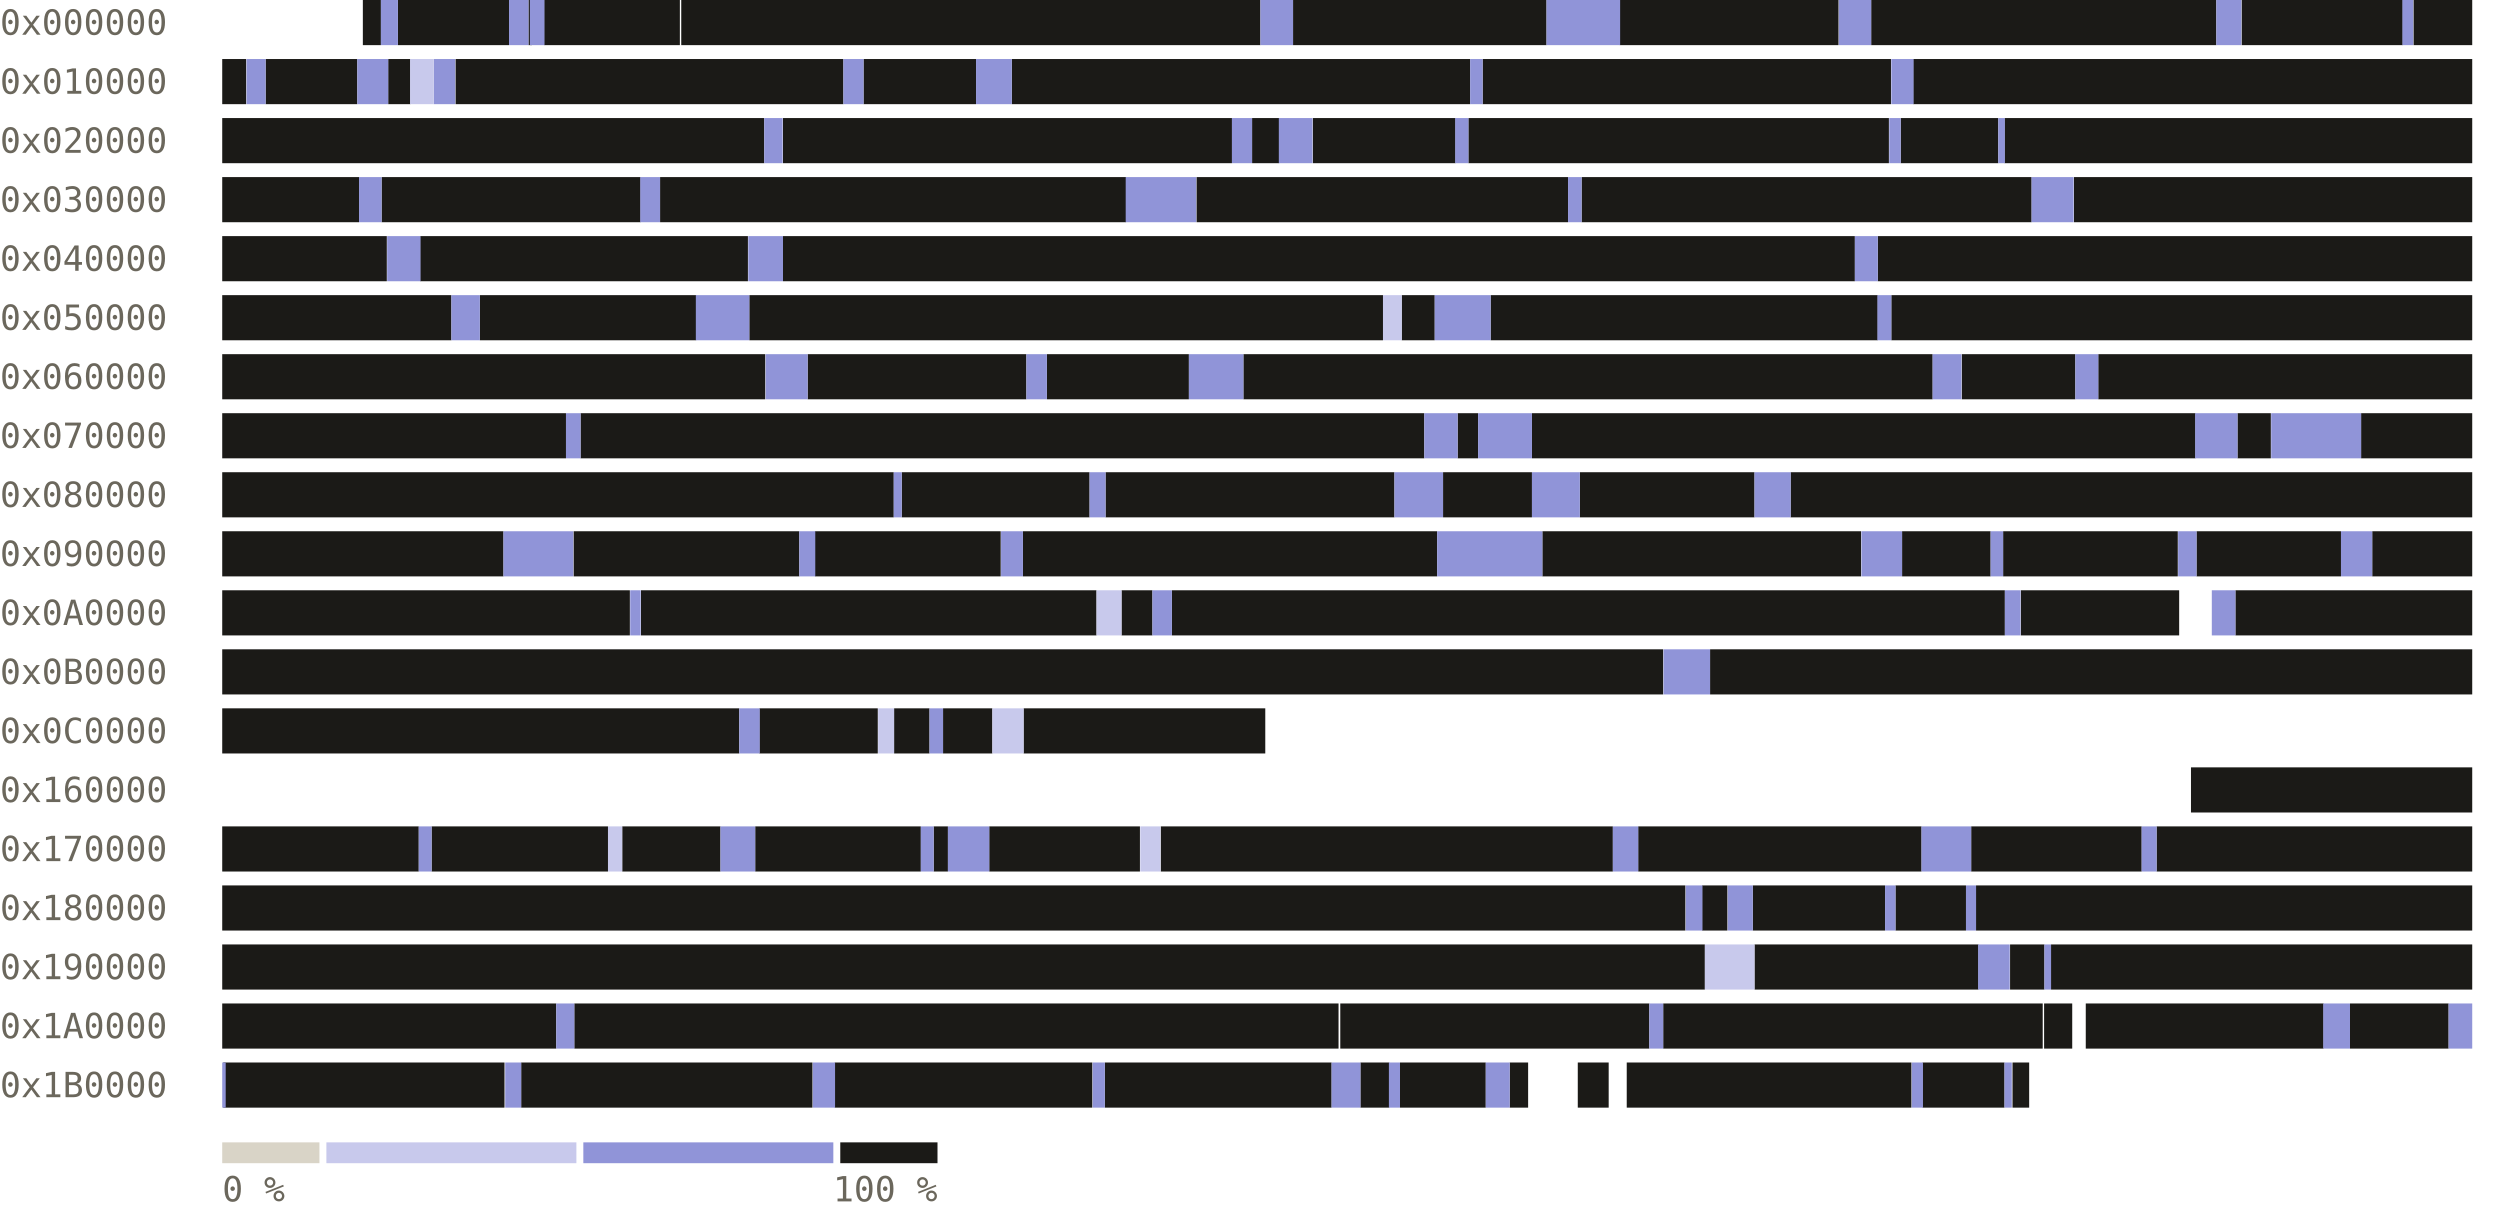
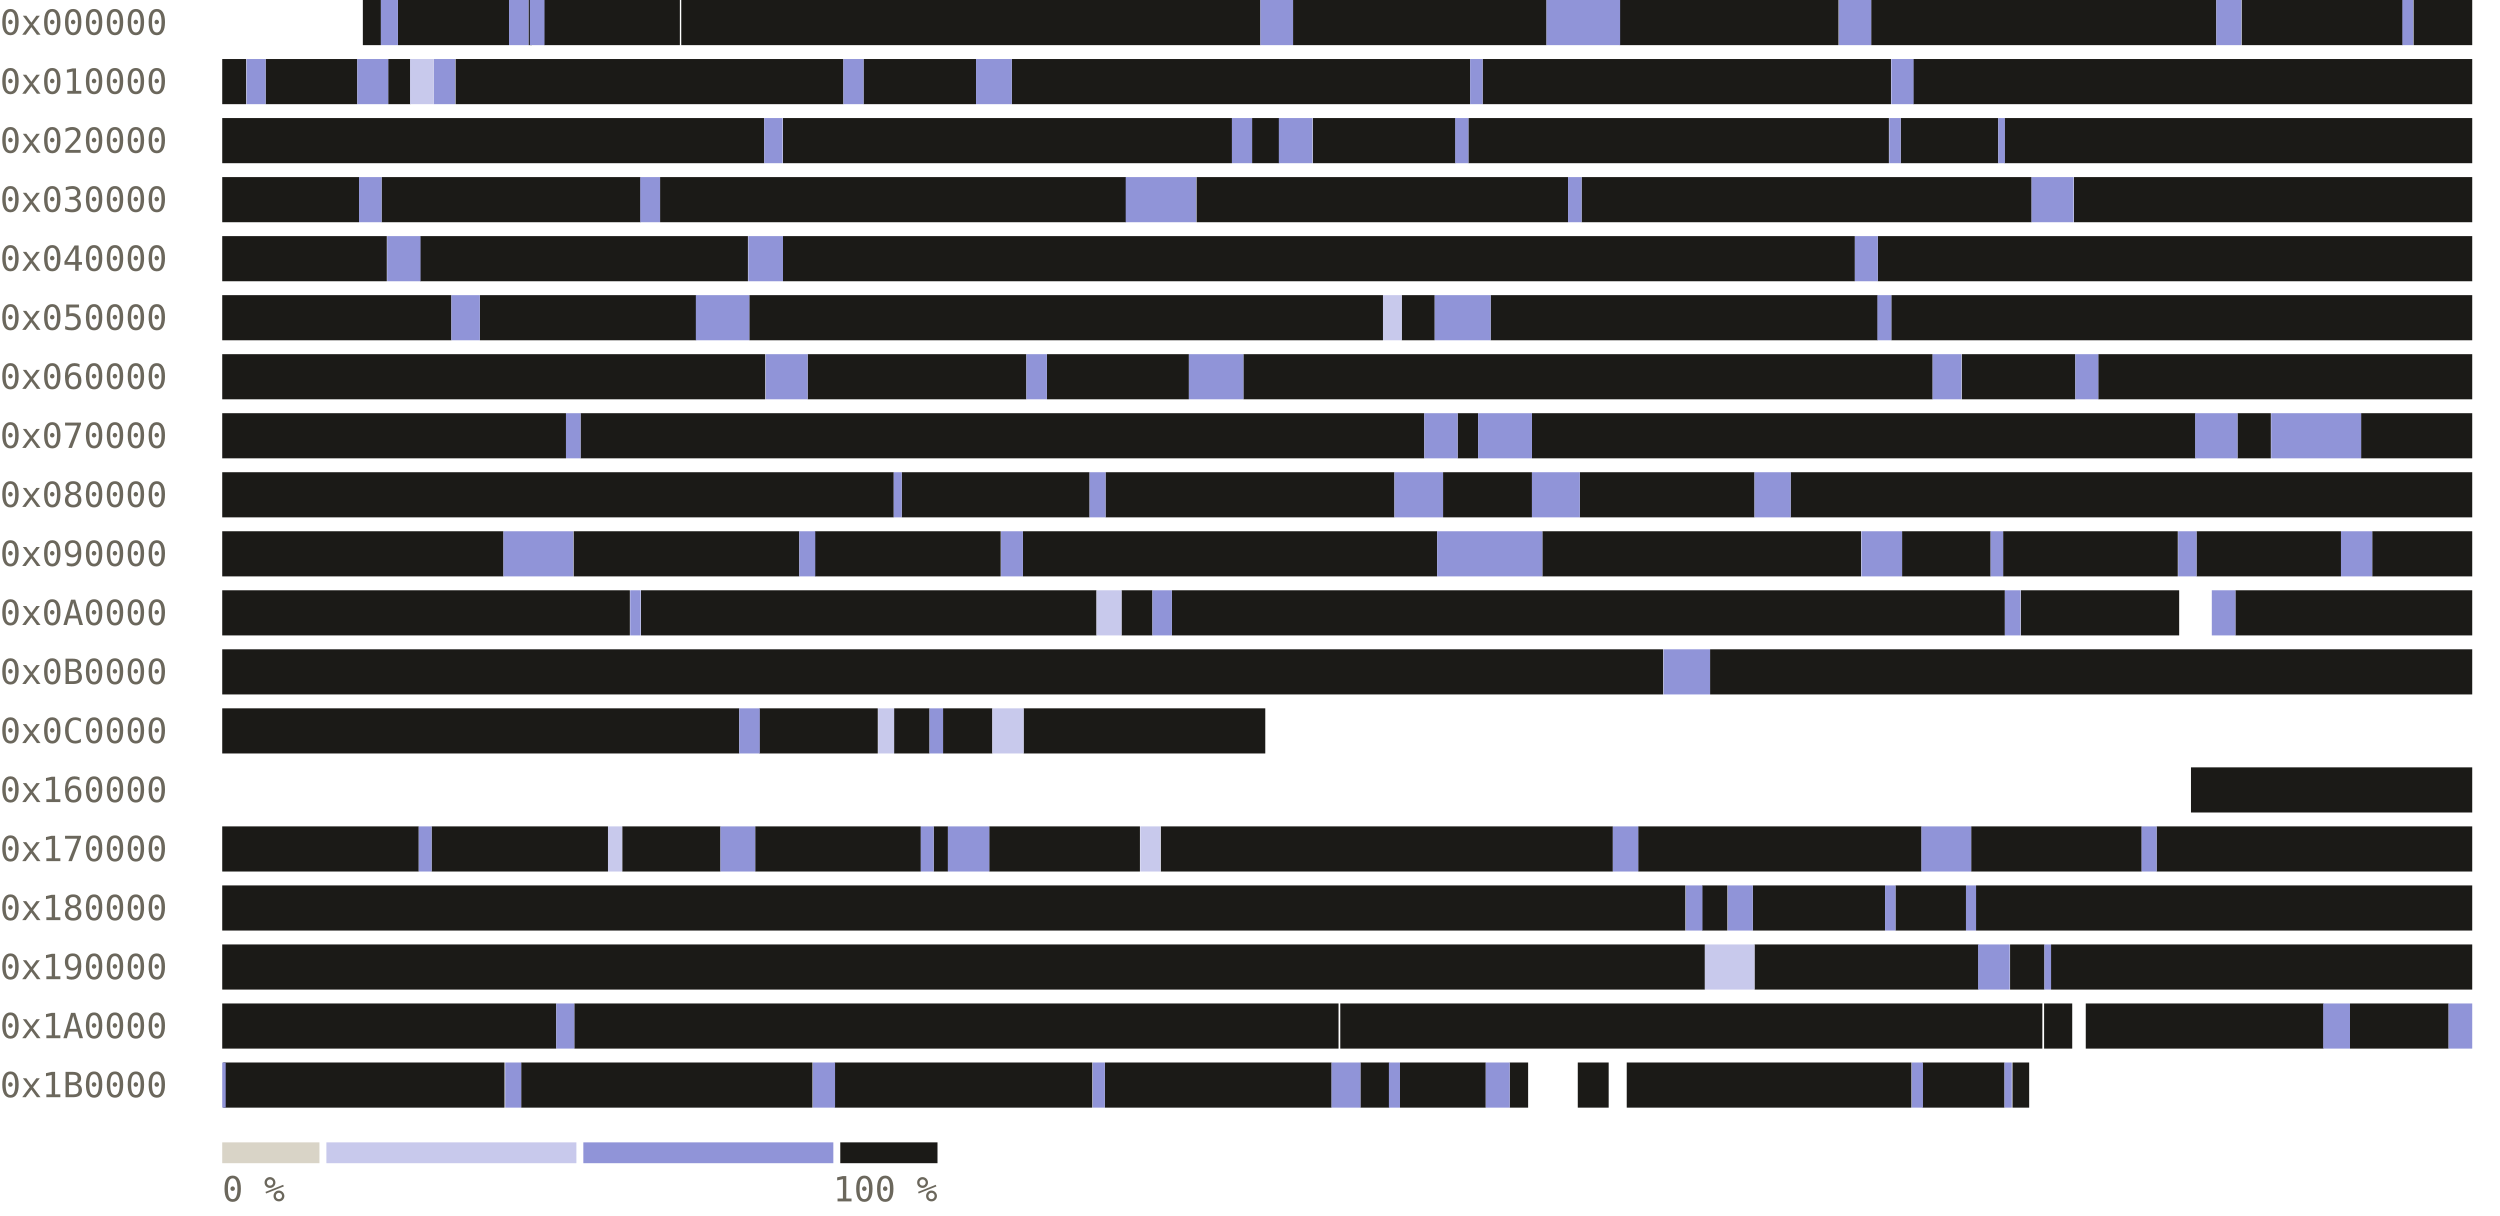
<svg xmlns="http://www.w3.org/2000/svg" viewBox="0 0 720 350" width="720" height="350">
  <style>text{font:10px monospace;fill:#6b675c}.q0{fill:#d9d4c7}.q1{fill:#e3e2f2}.q2{fill:#d6d6ef}.q3{fill:#c8c9ec}.q4{fill:#babce8}.q5{fill:#acafe4}.q6{fill:#9ea2df}.q7{fill:#9094d8}.q8{fill:#8186cf}.q9{fill:#7277c4}.q10{fill:#1b1a17}@media (prefers-color-scheme:dark){text{fill:#a8a293}.q0{fill:#4a463d}.q1{fill:#35375a}.q2{fill:#3c3f66}.q3{fill:#444772}.q4{fill:#4d517f}.q5{fill:#575b8c}.q6{fill:#62669a}.q7{fill:#6e72a8}.q8{fill:#7b7fb6}.q9{fill:#888cc4}.q10{fill:#d6d0bd}}</style>
  <text x="0" y="10">0x000000</text>
  <text x="0" y="27">0x010000</text>
  <text x="0" y="44">0x020000</text>
  <text x="0" y="61">0x030000</text>
  <text x="0" y="78">0x040000</text>
  <text x="0" y="95">0x050000</text>
  <text x="0" y="112">0x060000</text>
  <text x="0" y="129">0x070000</text>
  <text x="0" y="146">0x080000</text>
  <text x="0" y="163">0x090000</text>
  <text x="0" y="180">0x0A0000</text>
  <text x="0" y="197">0x0B0000</text>
  <text x="0" y="214">0x0C0000</text>
  <text x="0" y="231">0x160000</text>
  <text x="0" y="248">0x170000</text>
  <text x="0" y="265">0x180000</text>
  <text x="0" y="282">0x190000</text>
  <text x="0" y="299">0x1A0000</text>
  <text x="0" y="316">0x1B0000</text>
-   <path class="q10" d="M104.5 0h5.2v13h-5.2zM114.6 0h32v13h-32zM152.2 0h1v13h-1zM156.7 0h39.1v13h-39.1zM196.2 0h166.8v13h-166.8zM372.4 0h73v13h-73zM466.5 0h63v13h-63zM538.9 0h99.4v13h-99.4zM645.6 0h46.4v13h-46.4zM695.1 0h16.9v13h-16.9zM64 17h6.9v13h-6.9zM76.5 17h26.4v13h-26.4zM111.8 17h6.4v13h-6.4zM131.2 17h111.7v13h-111.7zM248.7 17h32.4v13h-32.4zM291.4 17h132v13h-132zM427 17h117.6v13h-117.6zM551 17h161v13h-161zM64 34h156.1v13h-156.1zM225.5 34h129.3v13h-129.3zM360.6 34h7.8v13h-7.8zM378.1 34h41.1v13h-41.1zM422.9 34h121.1v13h-121.1zM547.4 34h28.1v13h-28.1zM577.3 34h134.7v13h-134.7zM64 51h39.4v13h-39.4zM109.9 51h74.6v13h-74.6zM190.1 51h134.2v13h-134.2zM344.6 51h107v13h-107zM455.5 51h129.6v13h-129.6zM597.3 51h114.7v13h-114.7zM64 68h47.4v13h-47.4zM121 68h94.4v13h-94.4zM225.5 68h308.7v13h-308.7zM540.8 68h171.2v13h-171.2zM64 85h66v13h-66zM138.2 85h62.3v13h-62.3zM215.8 85h182.5v13h-182.5zM403.7 85h9.5v13h-9.5zM429.3 85h111.5v13h-111.5zM544.7 85h167.3v13h-167.3zM64 102h156.4v13h-156.4zM232.6 102h63v13h-63zM301.5 102h40.9v13h-40.9zM358.1 102h198.5v13h-198.5zM565 102h32.7v13h-32.7zM604.3 102h107.7v13h-107.7zM64 119h99v13h-99zM167.2 119h243v13h-243zM419.8 119h5.9v13h-5.9zM441.2 119h191.1v13h-191.1zM644.4 119h9.6v13h-9.6zM680 119h32v13h-32zM64 136h193.4v13h-193.4zM259.7 136h54.1v13h-54.1zM318.4 136h83.2v13h-83.2zM415.6 136h25.6v13h-25.6zM455 136h50.3v13h-50.3zM515.7 136h196.3v13h-196.3zM64 153h81v13h-81zM165.2 153h65v13h-65zM234.7 153h53.5v13h-53.5zM294.6 153h119.3v13h-119.3zM444.2 153h91.8v13h-91.8zM547.8 153h25.5v13h-25.5zM576.9 153h50.3v13h-50.3zM632.6 153h41.6v13h-41.6zM683.2 153h28.8v13h-28.8zM64 170h117.4v13h-117.4zM184.6 170h131.2v13h-131.2zM323 170h8.9v13h-8.9zM337.5 170h239.9v13h-239.9zM582 170h45.6v13h-45.6zM643.8 170h68.2v13h-68.2zM64 187h415v13h-415zM492.5 187h219.5v13h-219.5zM64 204h148.9v13h-148.9zM218.7 204h34.1v13h-34.1zM257.5 204h10.2v13h-10.2zM271.6 204h14.2v13h-14.2zM294.8 204h69.6v13h-69.6zM631 221h81v13h-81zM64 238h56.6v13h-56.6zM124.3 238h50.8v13h-50.8zM179.2 238h28.3v13h-28.3zM217.5 238h47.7v13h-47.7zM268.9 238h4.1v13h-4.1zM284.9 238h43.4v13h-43.4zM334.3 238h130.2v13h-130.2zM471.8 238h81.6v13h-81.6zM567.7 238h49.1v13h-49.1zM621.1 238h90.9v13h-90.9zM64 255h421.4v13h-421.4zM490.2 255h7.3v13h-7.3zM504.8 255h38.1v13h-38.1zM545.9 255h20.3v13h-20.3zM569.1 255h142.9v13h-142.9zM64 272h427v13h-427zM505.3 272h64.5v13h-64.5zM578.9 272h9.9v13h-9.9zM590.7 272h121.3v13h-121.3zM64 289h96.2v13h-96.2zM165.4 289h220.1v13h-220.1zM386 289h89v13h-89zM479 289h109.3v13h-109.3zM588.7 289h8.1v13h-8.1zM600.7 289h68.5v13h-68.5zM676.8 289h28.4v13h-28.4zM64.3 306h81v13h-81zM150.1 306h83.9v13h-83.9zM240.4 306h74.2v13h-74.2zM318.2 306h65.3v13h-65.3zM391.8 306h8.3v13h-8.3zM403.2 306h24.7v13h-24.7zM434.8 306h5.3v13h-5.3zM454.4 306h8.9v13h-8.9zM468.5 306h82v13h-82zM553.7 306h23.6v13h-23.6zM579.6 306h4.8v13h-4.8z" />
-   <path class="q7" d="M109.7 0h4.9v13h-4.9zM146.6 0h5.6v13h-5.6zM152.6 0h4.2v13h-4.2zM363 0h9.4v13h-9.4zM445.4 0h21.2v13h-21.2zM529.6 0h9.3v13h-9.3zM638.3 0h7.2v13h-7.2zM691.9 0h3.1v13h-3.1zM71 17h5.5v13h-5.5zM102.9 17h8.9v13h-8.9zM124.9 17h6.2v13h-6.2zM242.9 17h5.8v13h-5.8zM281.1 17h10.3v13h-10.3zM423.4 17h3.6v13h-3.6zM544.7 17h6.4v13h-6.4zM220.1 34h5.3v13h-5.3zM354.8 34h5.8v13h-5.8zM368.3 34h9.7v13h-9.7zM419.1 34h3.8v13h-3.8zM544.1 34h3.3v13h-3.3zM575.5 34h1.9v13h-1.9zM103.4 51h6.5v13h-6.5zM184.4 51h5.7v13h-5.7zM324.2 51h20.3v13h-20.3zM451.6 51h3.9v13h-3.9zM585.1 51h12.1v13h-12.1zM111.5 68h9.6v13h-9.6zM215.5 68h10v13h-10zM534.2 68h6.6v13h-6.6zM130 85h8.2v13h-8.2zM200.4 85h15.4v13h-15.4zM413.2 85h16.1v13h-16.1zM540.7 85h4v13h-4zM220.5 102h12.1v13h-12.1zM295.6 102h5.9v13h-5.9zM342.4 102h15.7v13h-15.7zM556.6 102h8.3v13h-8.3zM597.7 102h6.6v13h-6.6zM163 119h4.2v13h-4.2zM410.2 119h9.6v13h-9.6zM425.7 119h15.5v13h-15.5zM632.2 119h12.2v13h-12.2zM654.1 119h25.9v13h-25.9zM257.4 136h2.3v13h-2.3zM313.8 136h4.6v13h-4.6zM401.6 136h14v13h-14zM441.2 136h13.8v13h-13.8zM505.3 136h10.4v13h-10.4zM145 153h20.1v13h-20.1zM230.2 153h4.6v13h-4.6zM288.3 153h6.3v13h-6.3zM413.9 153h30.3v13h-30.3zM536.1 153h11.7v13h-11.7zM573.3 153h3.6v13h-3.6zM627.3 153h5.3v13h-5.3zM674.2 153h9v13h-9zM181.5 170h3v13h-3zM331.9 170h5.6v13h-5.6zM577.4 170h4.5v13h-4.5zM637 170h6.8v13h-6.8zM479.1 187h13.4v13h-13.4zM212.9 204h5.9v13h-5.9zM267.7 204h3.9v13h-3.9zM120.6 238h3.7v13h-3.7zM207.5 238h10v13h-10zM265.2 238h3.7v13h-3.7zM273 238h11.9v13h-11.9zM464.5 238h7.3v13h-7.3zM553.4 238h14.3v13h-14.3zM616.8 238h4.3v13h-4.3zM485.5 255h4.8v13h-4.8zM497.6 255h7.2v13h-7.2zM542.9 255h3v13h-3zM566.2 255h2.9v13h-2.9zM569.7 272h9.1v13h-9.1zM588.8 272h1.9v13h-1.9zM160.2 289h5.2v13h-5.2zM475 289h4v13h-4zM669.1 289h7.7v13h-7.7zM705.2 289h6.8v13h-6.8zM64 306h1v13h-1zM145.5 306h4.6v13h-4.6zM234.1 306h6.4v13h-6.4zM314.7 306h3.5v13h-3.5zM383.5 306h8.3v13h-8.3zM400 306h3.2v13h-3.2zM427.9 306h6.9v13h-6.9zM550.6 306h3.2v13h-3.2zM577.3 306h2.1v13h-2.1z" />
+   <path class="q10" d="M104.5 0h5.2v13h-5.2zM114.6 0h32v13h-32zM152.2 0h1v13h-1zM156.7 0h39.1v13h-39.1zM196.2 0h166.8v13h-166.8zM372.4 0h73v13h-73zM466.5 0h63v13h-63zM538.9 0h99.4v13h-99.4zM645.6 0h46.4v13h-46.4zM695.1 0h16.9v13h-16.9zM64 17h6.9v13h-6.9zM76.5 17h26.4v13h-26.4zM111.8 17h6.4v13h-6.4zM131.2 17h111.7v13h-111.7zM248.7 17h32.4v13h-32.4zM291.4 17h132v13h-132zM427 17h117.6v13h-117.6zM551 17h161v13h-161zM64 34h156.1v13h-156.1zM225.5 34h129.3v13h-129.3zM360.6 34h7.8v13h-7.8zM378.1 34h41.1v13h-41.1zM422.9 34h121.1v13h-121.1zM547.4 34h28.1v13h-28.1zM577.3 34h134.7v13h-134.7zM64 51h39.4v13h-39.4zM109.9 51h74.6v13h-74.6zM190.1 51h134.2v13h-134.2zM344.6 51h107v13h-107zM455.5 51h129.6v13h-129.6zM597.3 51h114.7v13h-114.7zM64 68h47.4v13h-47.4zM121 68h94.4v13h-94.4zM225.5 68h308.7v13h-308.7zM540.8 68h171.2v13h-171.2zM64 85h66v13h-66zM138.2 85h62.3v13h-62.3zM215.8 85h182.5v13h-182.5zM403.7 85h9.5v13h-9.5zM429.3 85h111.5v13h-111.5zM544.7 85h167.3v13h-167.3zM64 102h156.4v13h-156.4zM232.6 102h63v13h-63zM301.5 102h40.9v13h-40.9zM358.1 102h198.5v13h-198.5zM565 102h32.7v13h-32.7zM604.3 102h107.7v13h-107.7zM64 119h99v13h-99zM167.2 119h243v13h-243zM419.8 119h5.9v13h-5.9zM441.2 119h191.1v13h-191.1zM644.4 119h9.6v13h-9.6zM680 119h32v13h-32zM64 136h193.4v13h-193.4zM259.7 136h54.1v13h-54.1zM318.4 136h83.2v13h-83.2zM415.6 136h25.6v13h-25.6zM455 136h50.3v13h-50.3zM515.7 136h196.3v13h-196.3zM64 153h81v13h-81zM165.2 153h65v13h-65zM234.7 153h53.5v13h-53.5zM294.6 153h119.3v13h-119.3zM444.2 153h91.8v13h-91.8zM547.8 153h25.5v13h-25.5zM576.9 153h50.3v13h-50.3zM632.6 153h41.6v13h-41.6zM683.2 153h28.8v13h-28.8zM64 170h117.4v13h-117.4zM184.6 170h131.2v13h-131.2zM323 170h8.9v13h-8.9zM337.5 170h239.9v13h-239.9zM582 170h45.6v13h-45.6zM643.8 170h68.2v13h-68.2zM64 187h415v13h-415zM492.5 187h219.5v13h-219.5zM64 204h148.9v13h-148.9zM218.7 204h34.1v13h-34.1zM257.5 204h10.2v13h-10.2zM271.6 204h14.2v13h-14.2zM294.8 204h69.6v13h-69.6zM631 221h81v13h-81zM64 238h56.6v13h-56.6zM124.3 238h50.8v13h-50.8zM179.2 238h28.3v13h-28.3zM217.5 238h47.7v13h-47.7zM268.9 238h4.1v13h-4.1zM284.9 238h43.4v13h-43.4zM334.3 238h130.2v13h-130.2zM471.8 238h81.6v13h-81.6zM567.7 238h49.1v13h-49.1zM621.1 238h90.9v13h-90.9zM64 255h421.4v13h-421.4zM490.2 255h7.3v13h-7.3zM504.8 255h38.1v13h-38.1zM545.9 255h20.3v13h-20.3zM569.1 255h142.9v13h-142.9zM64 272h427v13h-427zM505.3 272h64.5v13h-64.5zM578.9 272h9.9v13h-9.9zM590.7 272h121.3v13h-121.3zM64 289h96.2v13h-96.2zM165.4 289h220.1v13h-220.1zM386 289h202.2v13h-202.2zM588.7 289h8.1v13h-8.1zM600.7 289h68.5v13h-68.5zM676.8 289h28.4v13h-28.4zM64.3 306h81v13h-81zM150.1 306h83.9v13h-83.9zM240.4 306h74.2v13h-74.2zM318.2 306h65.3v13h-65.3zM391.8 306h8.3v13h-8.3zM403.2 306h24.7v13h-24.7zM434.8 306h5.3v13h-5.3zM454.4 306h8.9v13h-8.9zM468.5 306h82v13h-82zM553.7 306h23.6v13h-23.6zM579.6 306h4.8v13h-4.8z" />
+   <path class="q7" d="M109.7 0h4.9v13h-4.9zM146.6 0h5.6v13h-5.6zM152.6 0h4.2v13h-4.2zM363 0h9.4v13h-9.4zM445.4 0h21.2v13h-21.2zM529.6 0h9.3v13h-9.3zM638.3 0h7.2v13h-7.2zM691.9 0h3.1v13h-3.1zM71 17h5.5v13h-5.5zM102.9 17h8.9v13h-8.9zM124.9 17h6.2v13h-6.2zM242.9 17h5.8v13h-5.8zM281.1 17h10.3v13h-10.3zM423.4 17h3.6v13h-3.6zM544.7 17h6.4v13h-6.4zM220.1 34h5.3v13h-5.3zM354.8 34h5.8v13h-5.8zM368.3 34h9.7v13h-9.7zM419.1 34h3.8v13h-3.8zM544.1 34h3.3v13h-3.3zM575.5 34h1.9v13h-1.9zM103.4 51h6.5v13h-6.5zM184.4 51h5.7v13h-5.7zM324.2 51h20.3v13h-20.3zM451.6 51h3.9v13h-3.9zM585.1 51h12.1v13h-12.1zM111.5 68h9.6v13h-9.6zM215.5 68h10v13h-10zM534.2 68h6.6v13h-6.6zM130 85h8.2v13h-8.2zM200.4 85h15.4v13h-15.4zM413.2 85h16.1v13h-16.1zM540.7 85h4v13h-4zM220.5 102h12.1v13h-12.1zM295.6 102h5.9v13h-5.9zM342.4 102h15.7v13h-15.7zM556.6 102h8.3v13h-8.3zM597.7 102h6.6v13h-6.6zM163 119h4.2v13h-4.2zM410.2 119h9.6v13h-9.6zM425.7 119h15.5v13h-15.5zM632.2 119h12.2v13h-12.2zM654.1 119h25.9v13h-25.9zM257.4 136h2.3v13h-2.3zM313.8 136h4.6v13h-4.6zM401.6 136h14v13h-14zM441.2 136h13.8v13h-13.8zM505.3 136h10.4v13h-10.4zM145 153h20.1v13h-20.1zM230.2 153h4.6v13h-4.6zM288.3 153h6.3v13h-6.3zM413.9 153h30.3v13h-30.3zM536.1 153h11.7v13h-11.7zM573.3 153h3.6v13h-3.6zM627.3 153h5.3v13h-5.3zM674.2 153h9v13h-9zM181.5 170h3v13h-3zM331.9 170h5.6v13h-5.6zM577.4 170h4.5v13h-4.5zM637 170h6.8v13h-6.8zM479.1 187h13.4v13h-13.4zM212.9 204h5.9v13h-5.9zM267.7 204h3.9v13h-3.9zM120.6 238h3.7v13h-3.7zM207.5 238h10v13h-10zM265.2 238h3.7v13h-3.7zM273 238h11.9v13h-11.9zM464.5 238h7.3v13h-7.3zM553.4 238h14.3v13h-14.3zM616.8 238h4.3v13h-4.3zM485.5 255h4.8v13h-4.8zM497.6 255h7.2v13h-7.2zM542.9 255h3v13h-3zM566.2 255h2.9v13h-2.9zM569.7 272h9.1v13h-9.1zM588.8 272h1.9v13h-1.9zM160.2 289h5.2v13h-5.2zM669.1 289h7.7v13h-7.7zM705.2 289h6.8v13h-6.8zM64 306h1v13h-1zM145.5 306h4.6v13h-4.6zM234.1 306h6.4v13h-6.4zM314.7 306h3.5v13h-3.5zM383.5 306h8.3v13h-8.3zM400 306h3.2v13h-3.2zM427.9 306h6.9v13h-6.9zM550.6 306h3.2v13h-3.2zM577.3 306h2.1v13h-2.1z" />
  <path class="q3" d="M118.1 17h6.8v13h-6.8zM398.3 85h5.4v13h-5.4zM315.8 170h7.2v13h-7.2zM252.9 204h4.6v13h-4.6zM285.8 204h9v13h-9zM175.1 238h4.1v13h-4.1zM328.4 238h5.8v13h-5.8zM491 272h14.3v13h-14.3z" />
  <rect class="q0" x="64" y="329" width="28" height="6" />
  <rect class="q3" x="94" y="329" width="72" height="6" />
  <rect class="q7" x="168" y="329" width="72" height="6" />
  <rect class="q10" x="242" y="329" width="28" height="6" />
  <text x="64" y="346">0 %</text>
  <text x="270" y="346" text-anchor="end">100 %</text>
</svg>
